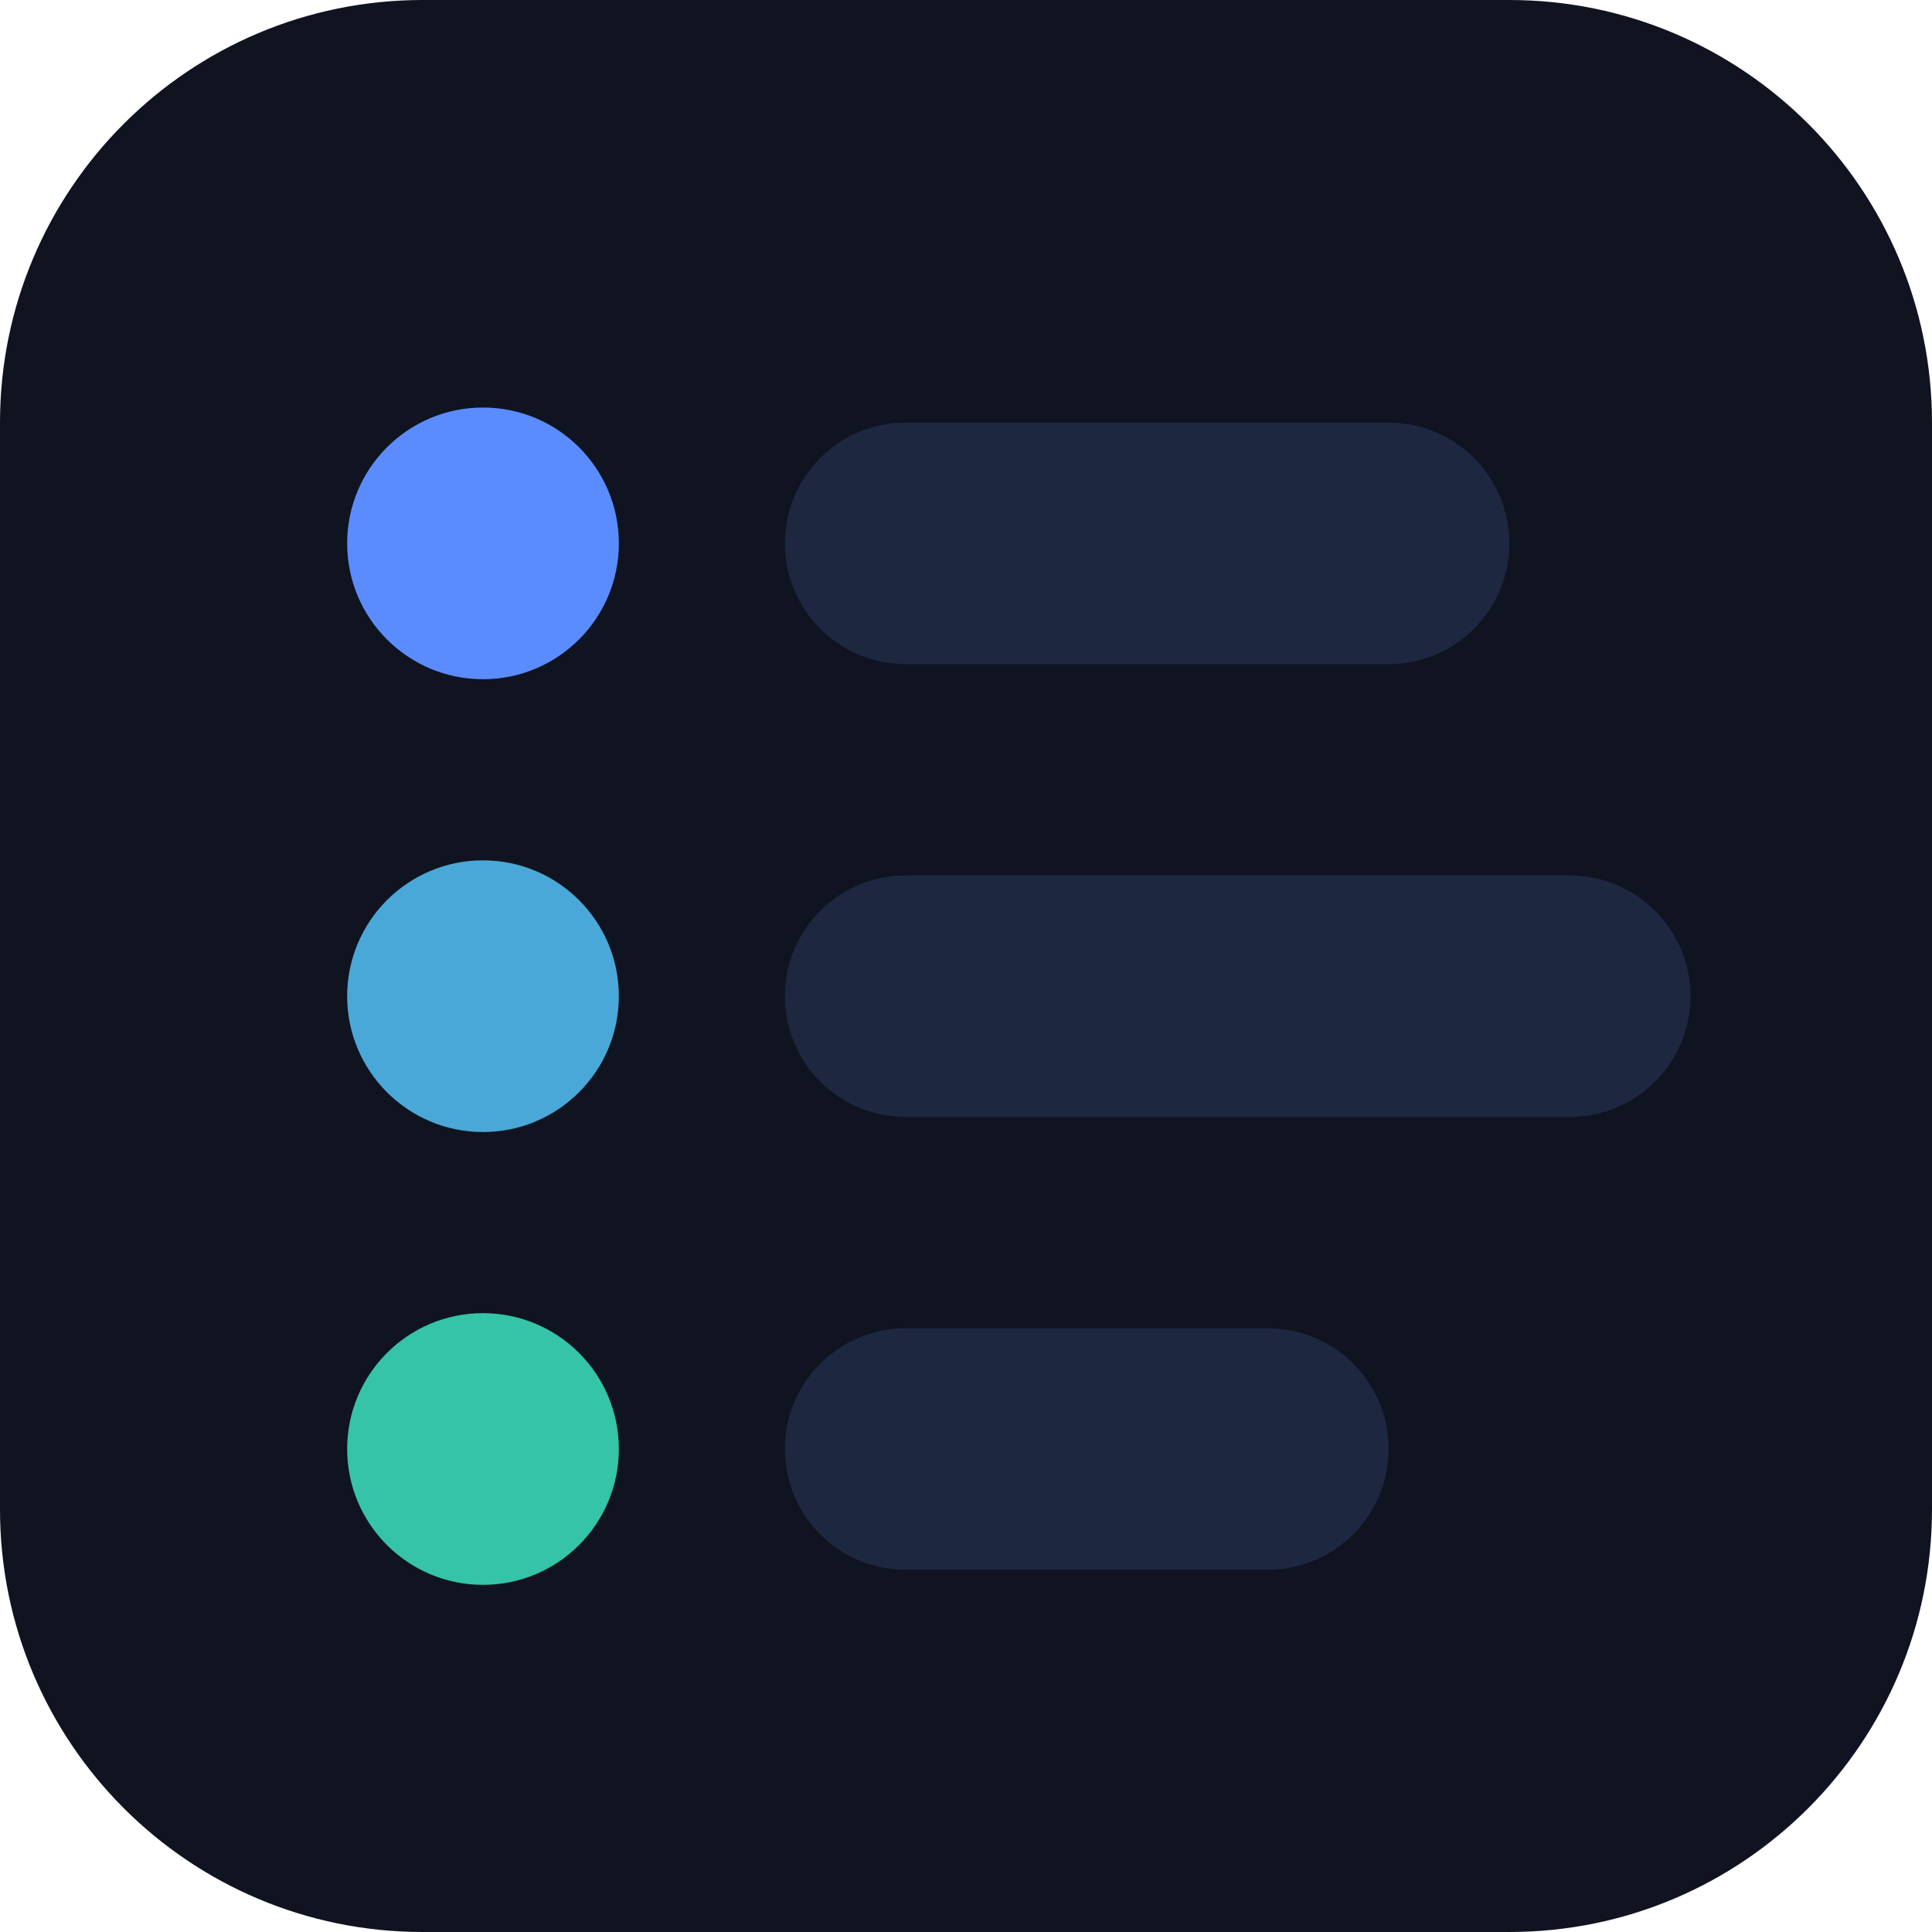
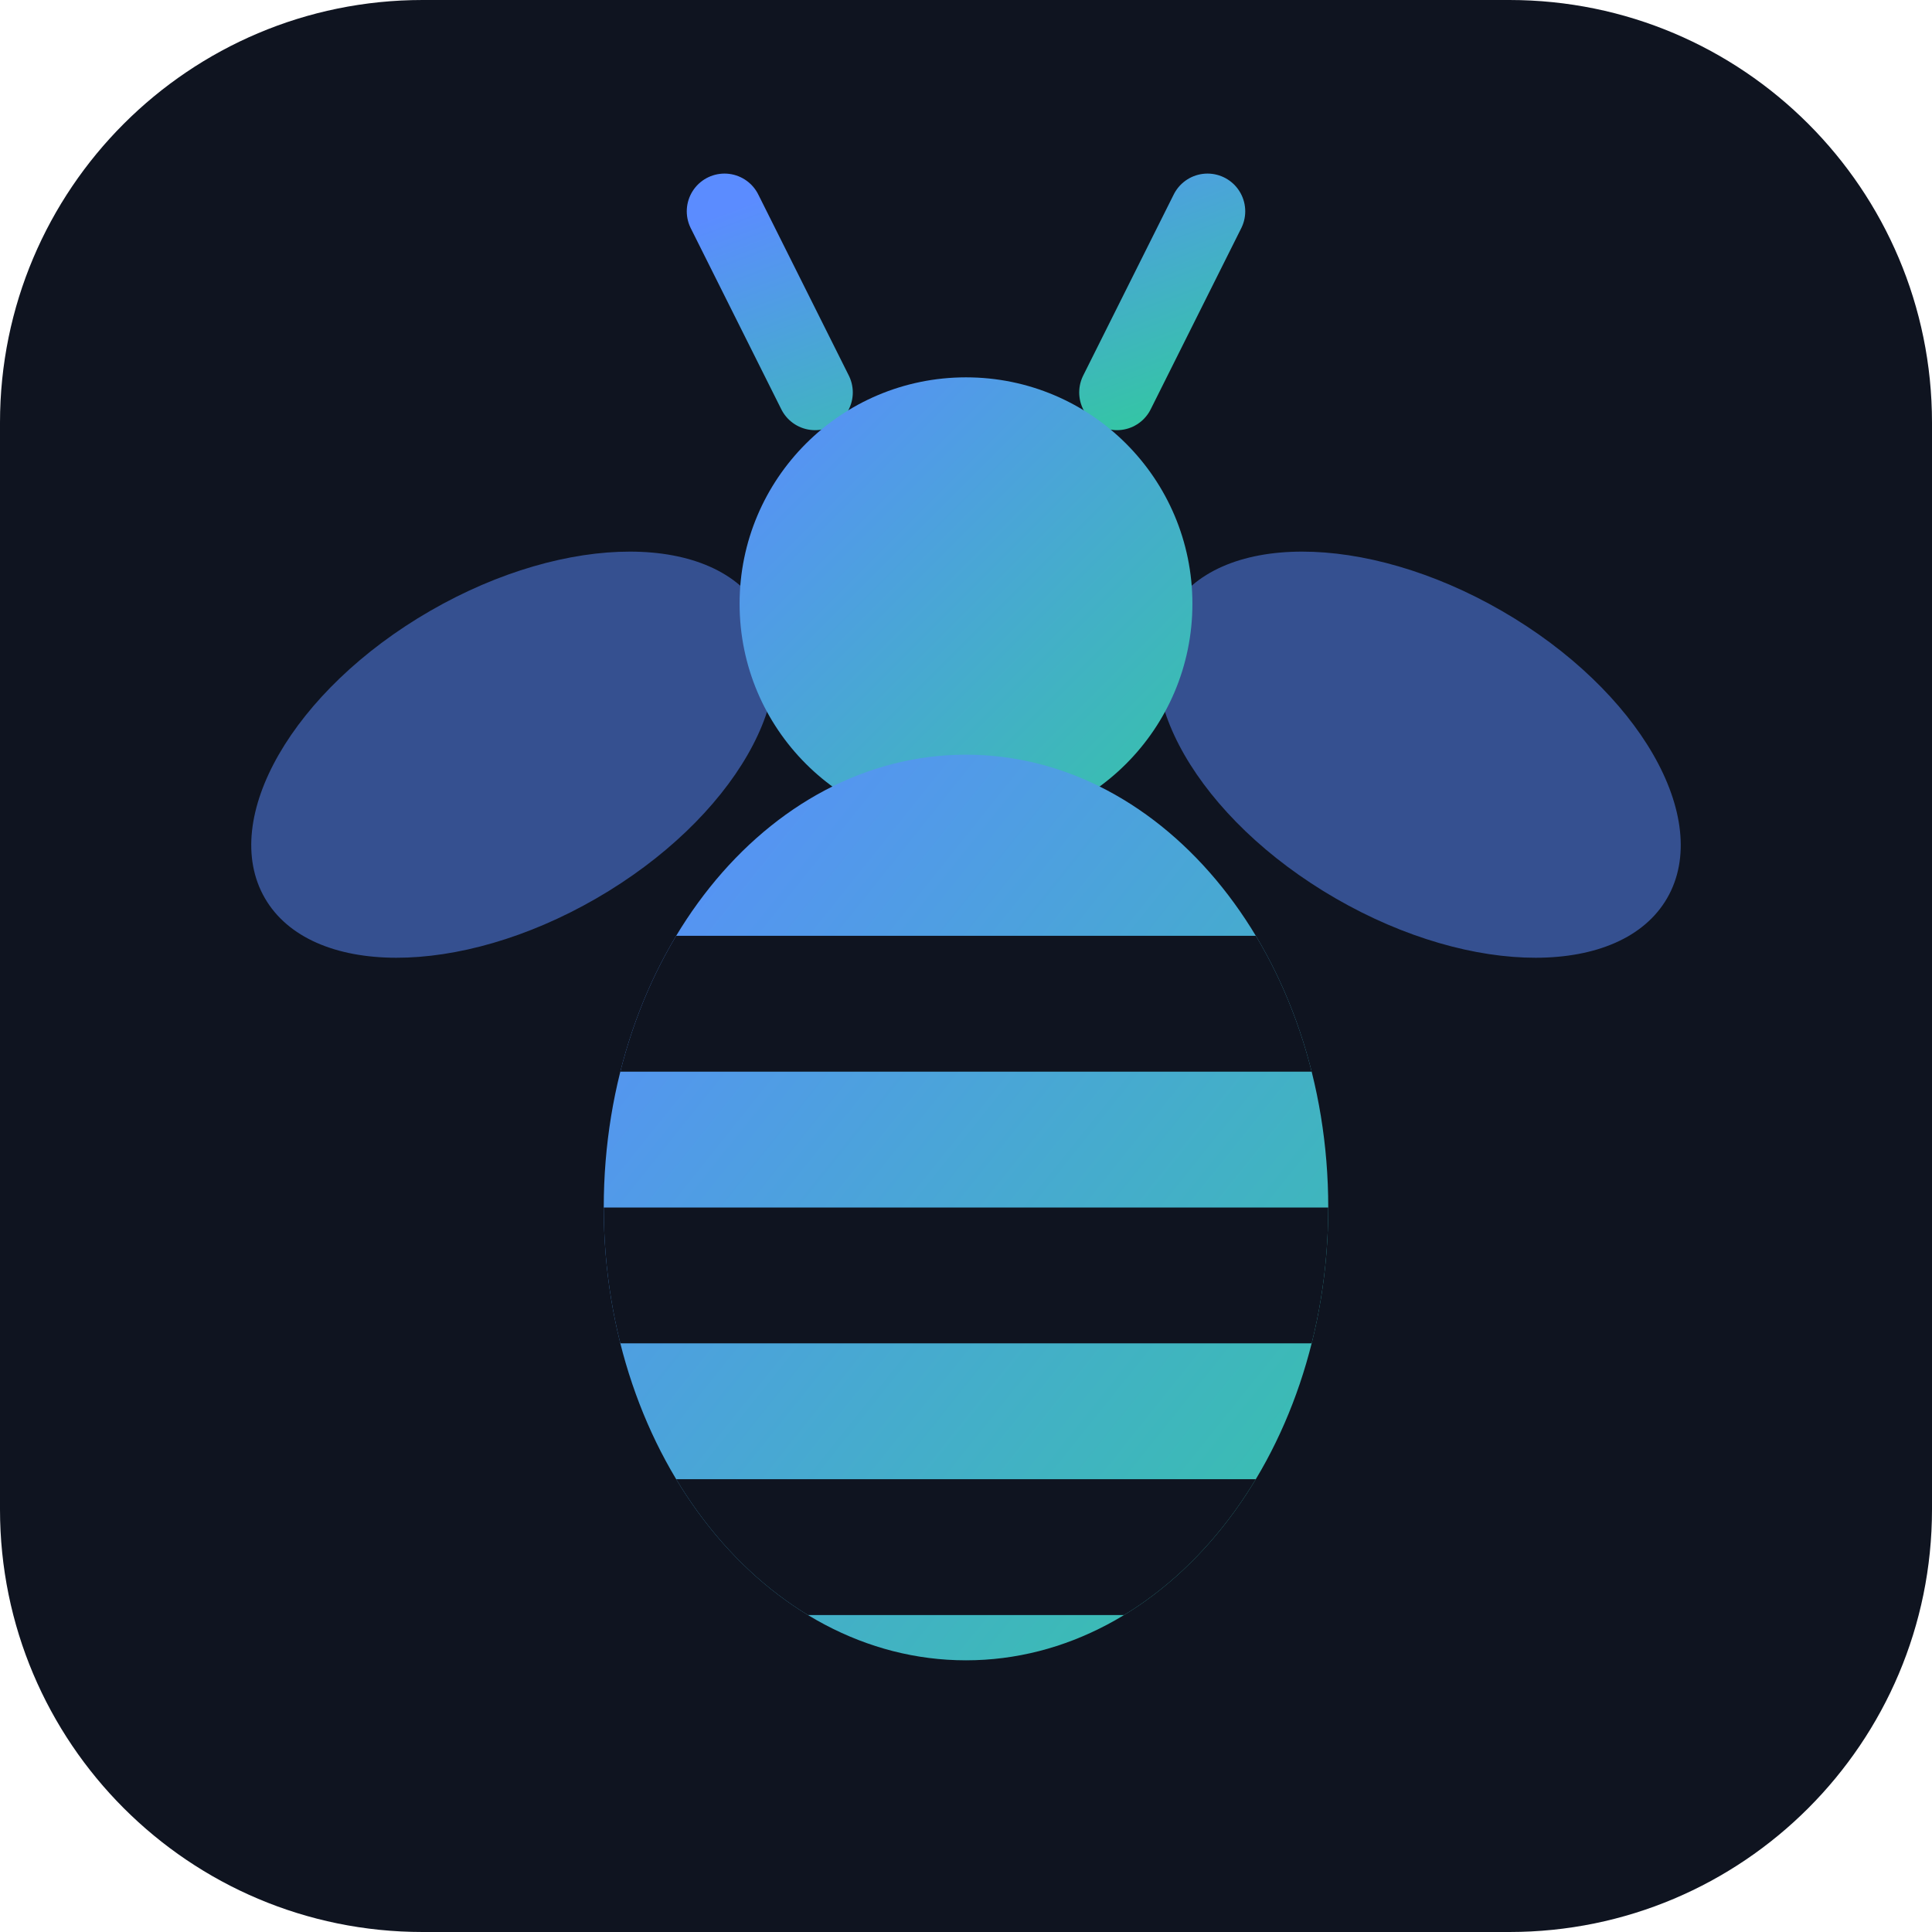
<svg xmlns="http://www.w3.org/2000/svg" viewBox="0 0 128 128">
-   <rect width="128" height="128" rx="28" fill="#0f1420" />
  <defs>
    <linearGradient id="g" x1="0" y1="0" x2="1" y2="1">
      <stop offset="0" stop-color="#5b8cff" />
      <stop offset="1" stop-color="#35c4a7" />
    </linearGradient>
+     <clipPath id="cl-bee">
+       <ellipse cx="64" cy="80" rx="24" ry="30" />
+     </clipPath>
  </defs>
-   <line x1="32" y1="24" x2="32" y2="104" stroke="url(#g)" stroke-width="6" stroke-linecap="round" />
-   <circle cx="32" cy="36" r="9" fill="#5b8cff" />
-   <circle cx="32" cy="66" r="9" fill="#4aa8d8" />
-   <circle cx="32" cy="96" r="9" fill="#35c4a7" />
-   <rect x="52" y="28" width="48" height="16" rx="8" fill="#1e2740" />
-   <rect x="52" y="58" width="60" height="16" rx="8" fill="#1e2740" />
-   <rect x="52" y="88" width="40" height="16" rx="8" fill="#1e2740" />
+   <rect width="128" height="128" rx="28" fill="#0f1420" />
+   <ellipse cx="34" cy="50" rx="19" ry="11" fill="#5b8cff" opacity=".5" transform="rotate(-30 34 50)" />
+   <ellipse cx="94" cy="50" rx="19" ry="11" fill="#5b8cff" opacity=".5" transform="rotate(30 94 50)" />
+   <path d="M54 26 L48 14 M74 26 L80 14" stroke="url(#g)" stroke-width="5" stroke-linecap="round" />
+   <circle cx="64" cy="40" r="15" fill="url(#g)" />
+   <ellipse cx="64" cy="80" rx="24" ry="30" fill="url(#g)" />
+   <g clip-path="url(#cl-bee)">
+     <rect x="36" y="62" width="56" height="9" fill="#0f1420" />
+     <rect x="36" y="80" width="56" height="9" fill="#0f1420" />
+     <rect x="36" y="98" width="56" height="9" fill="#0f1420" />
+   </g>
</svg>
